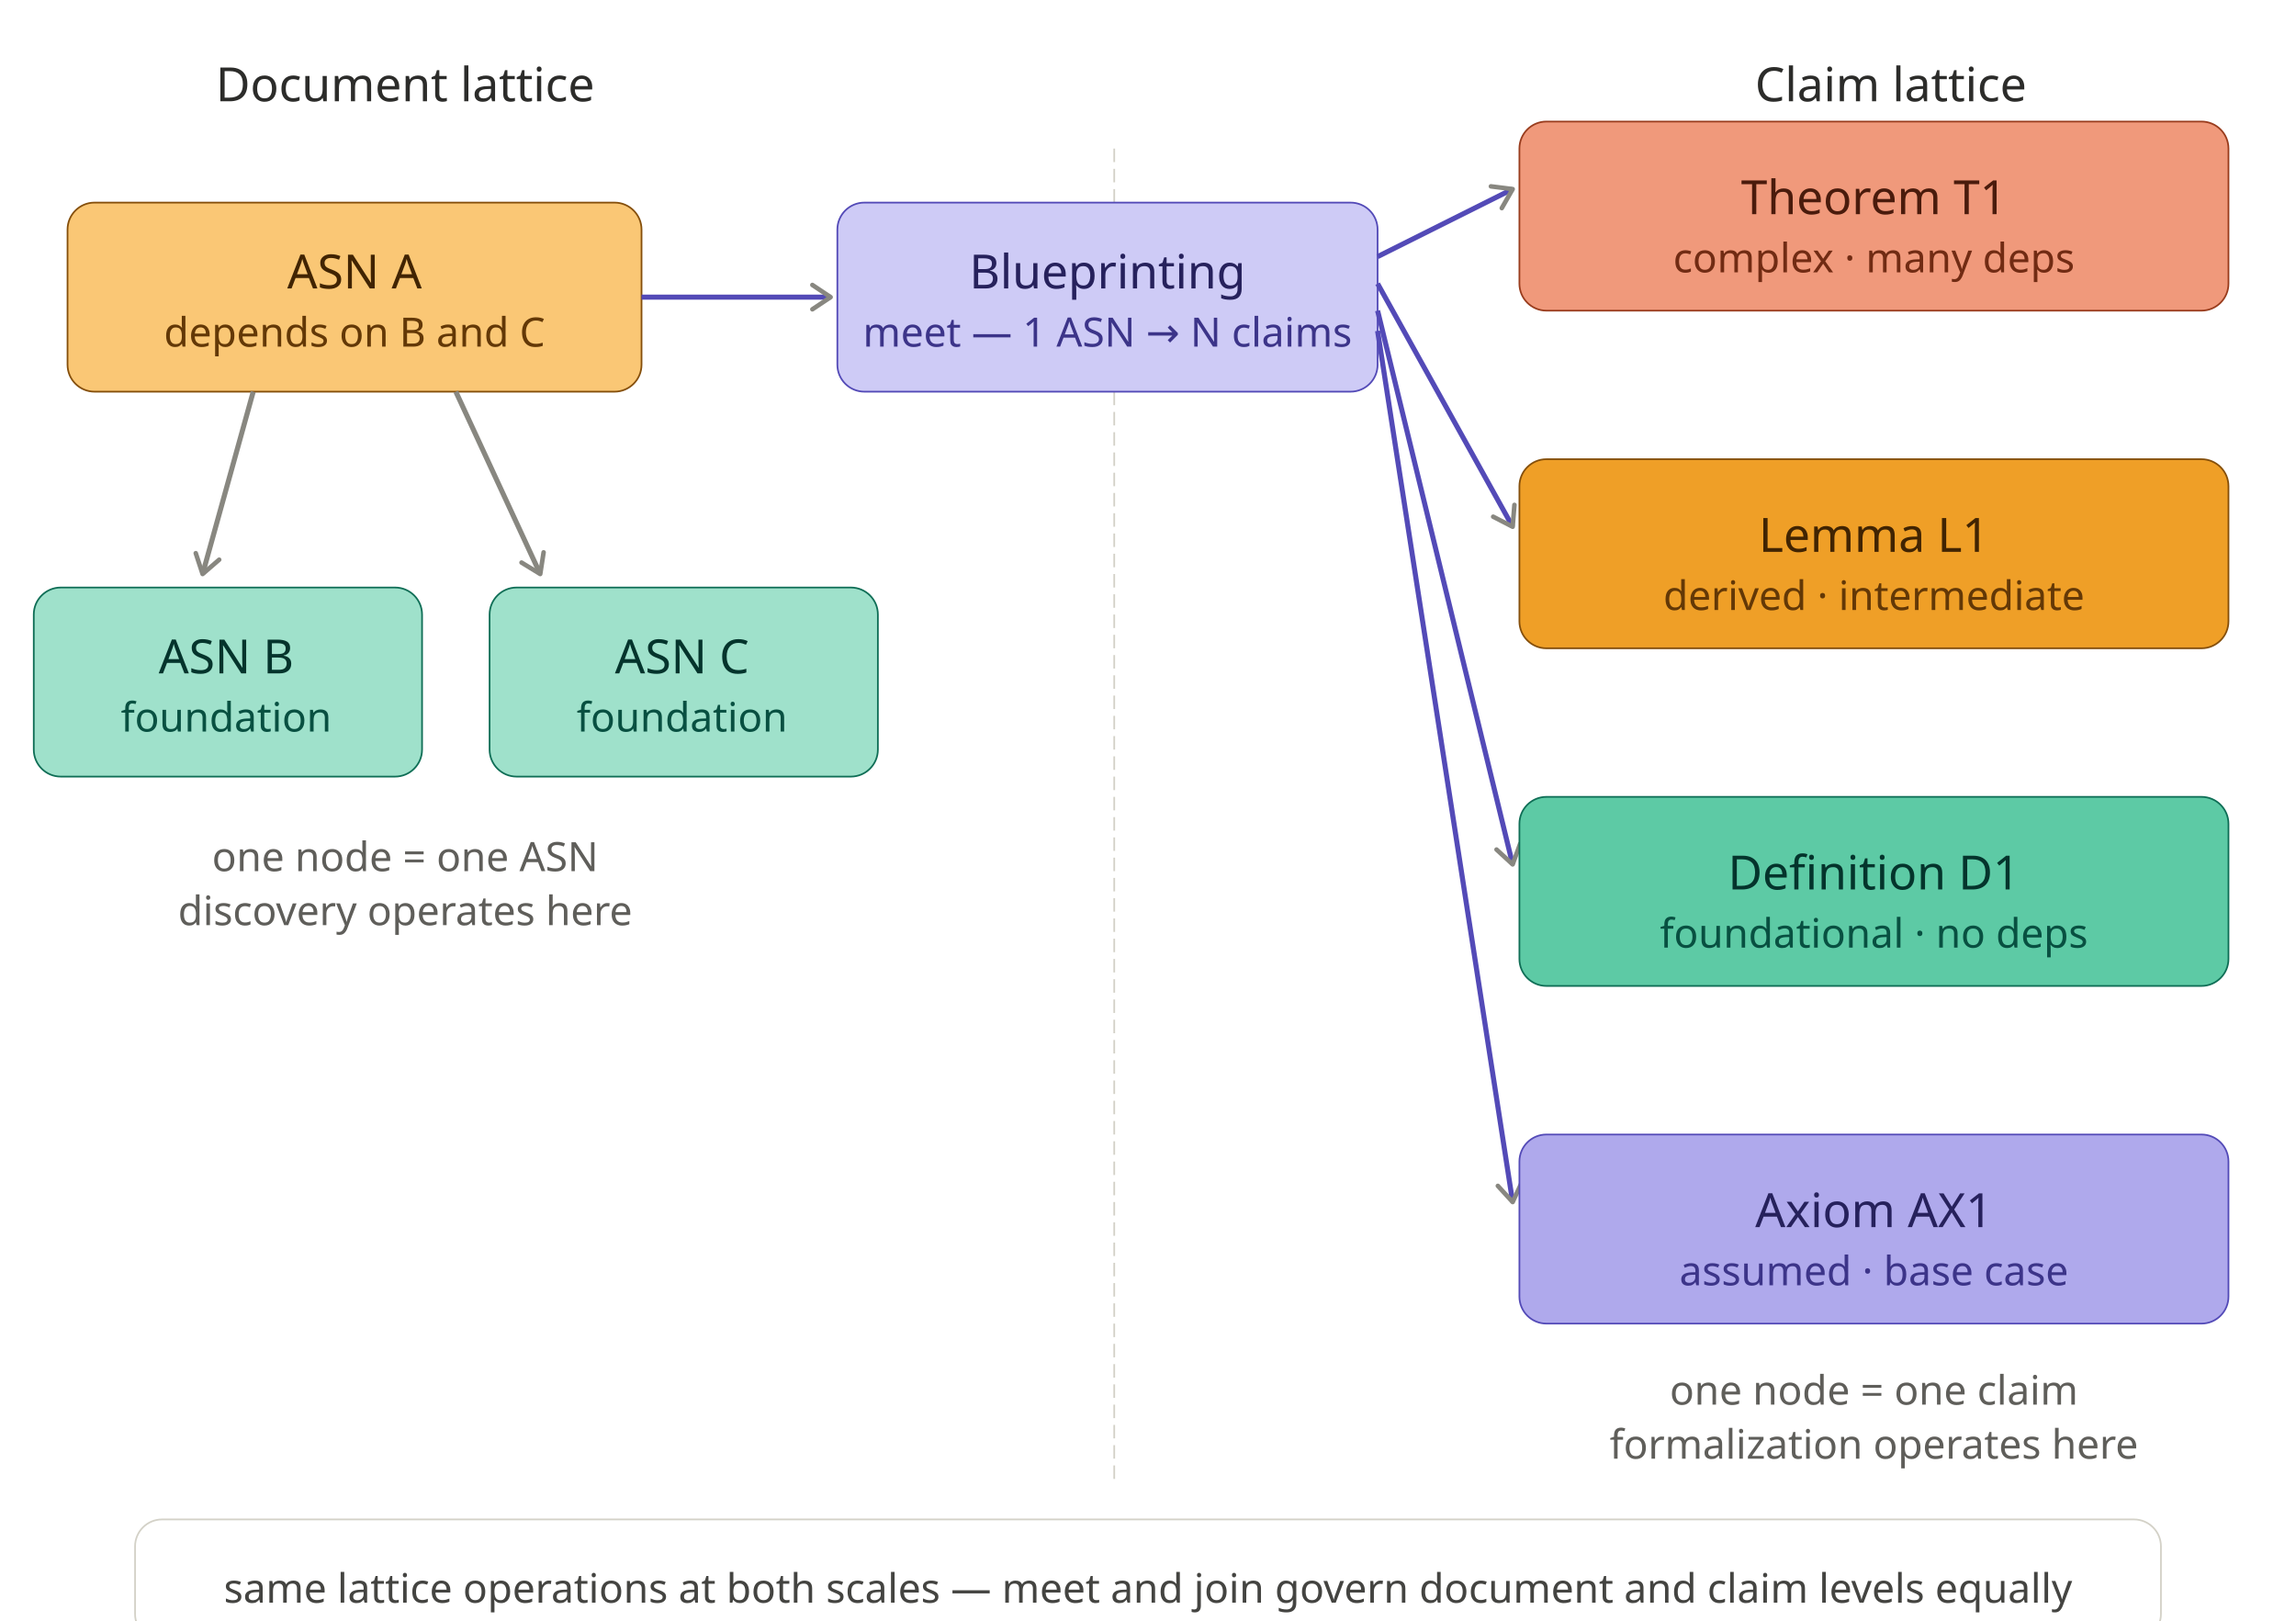
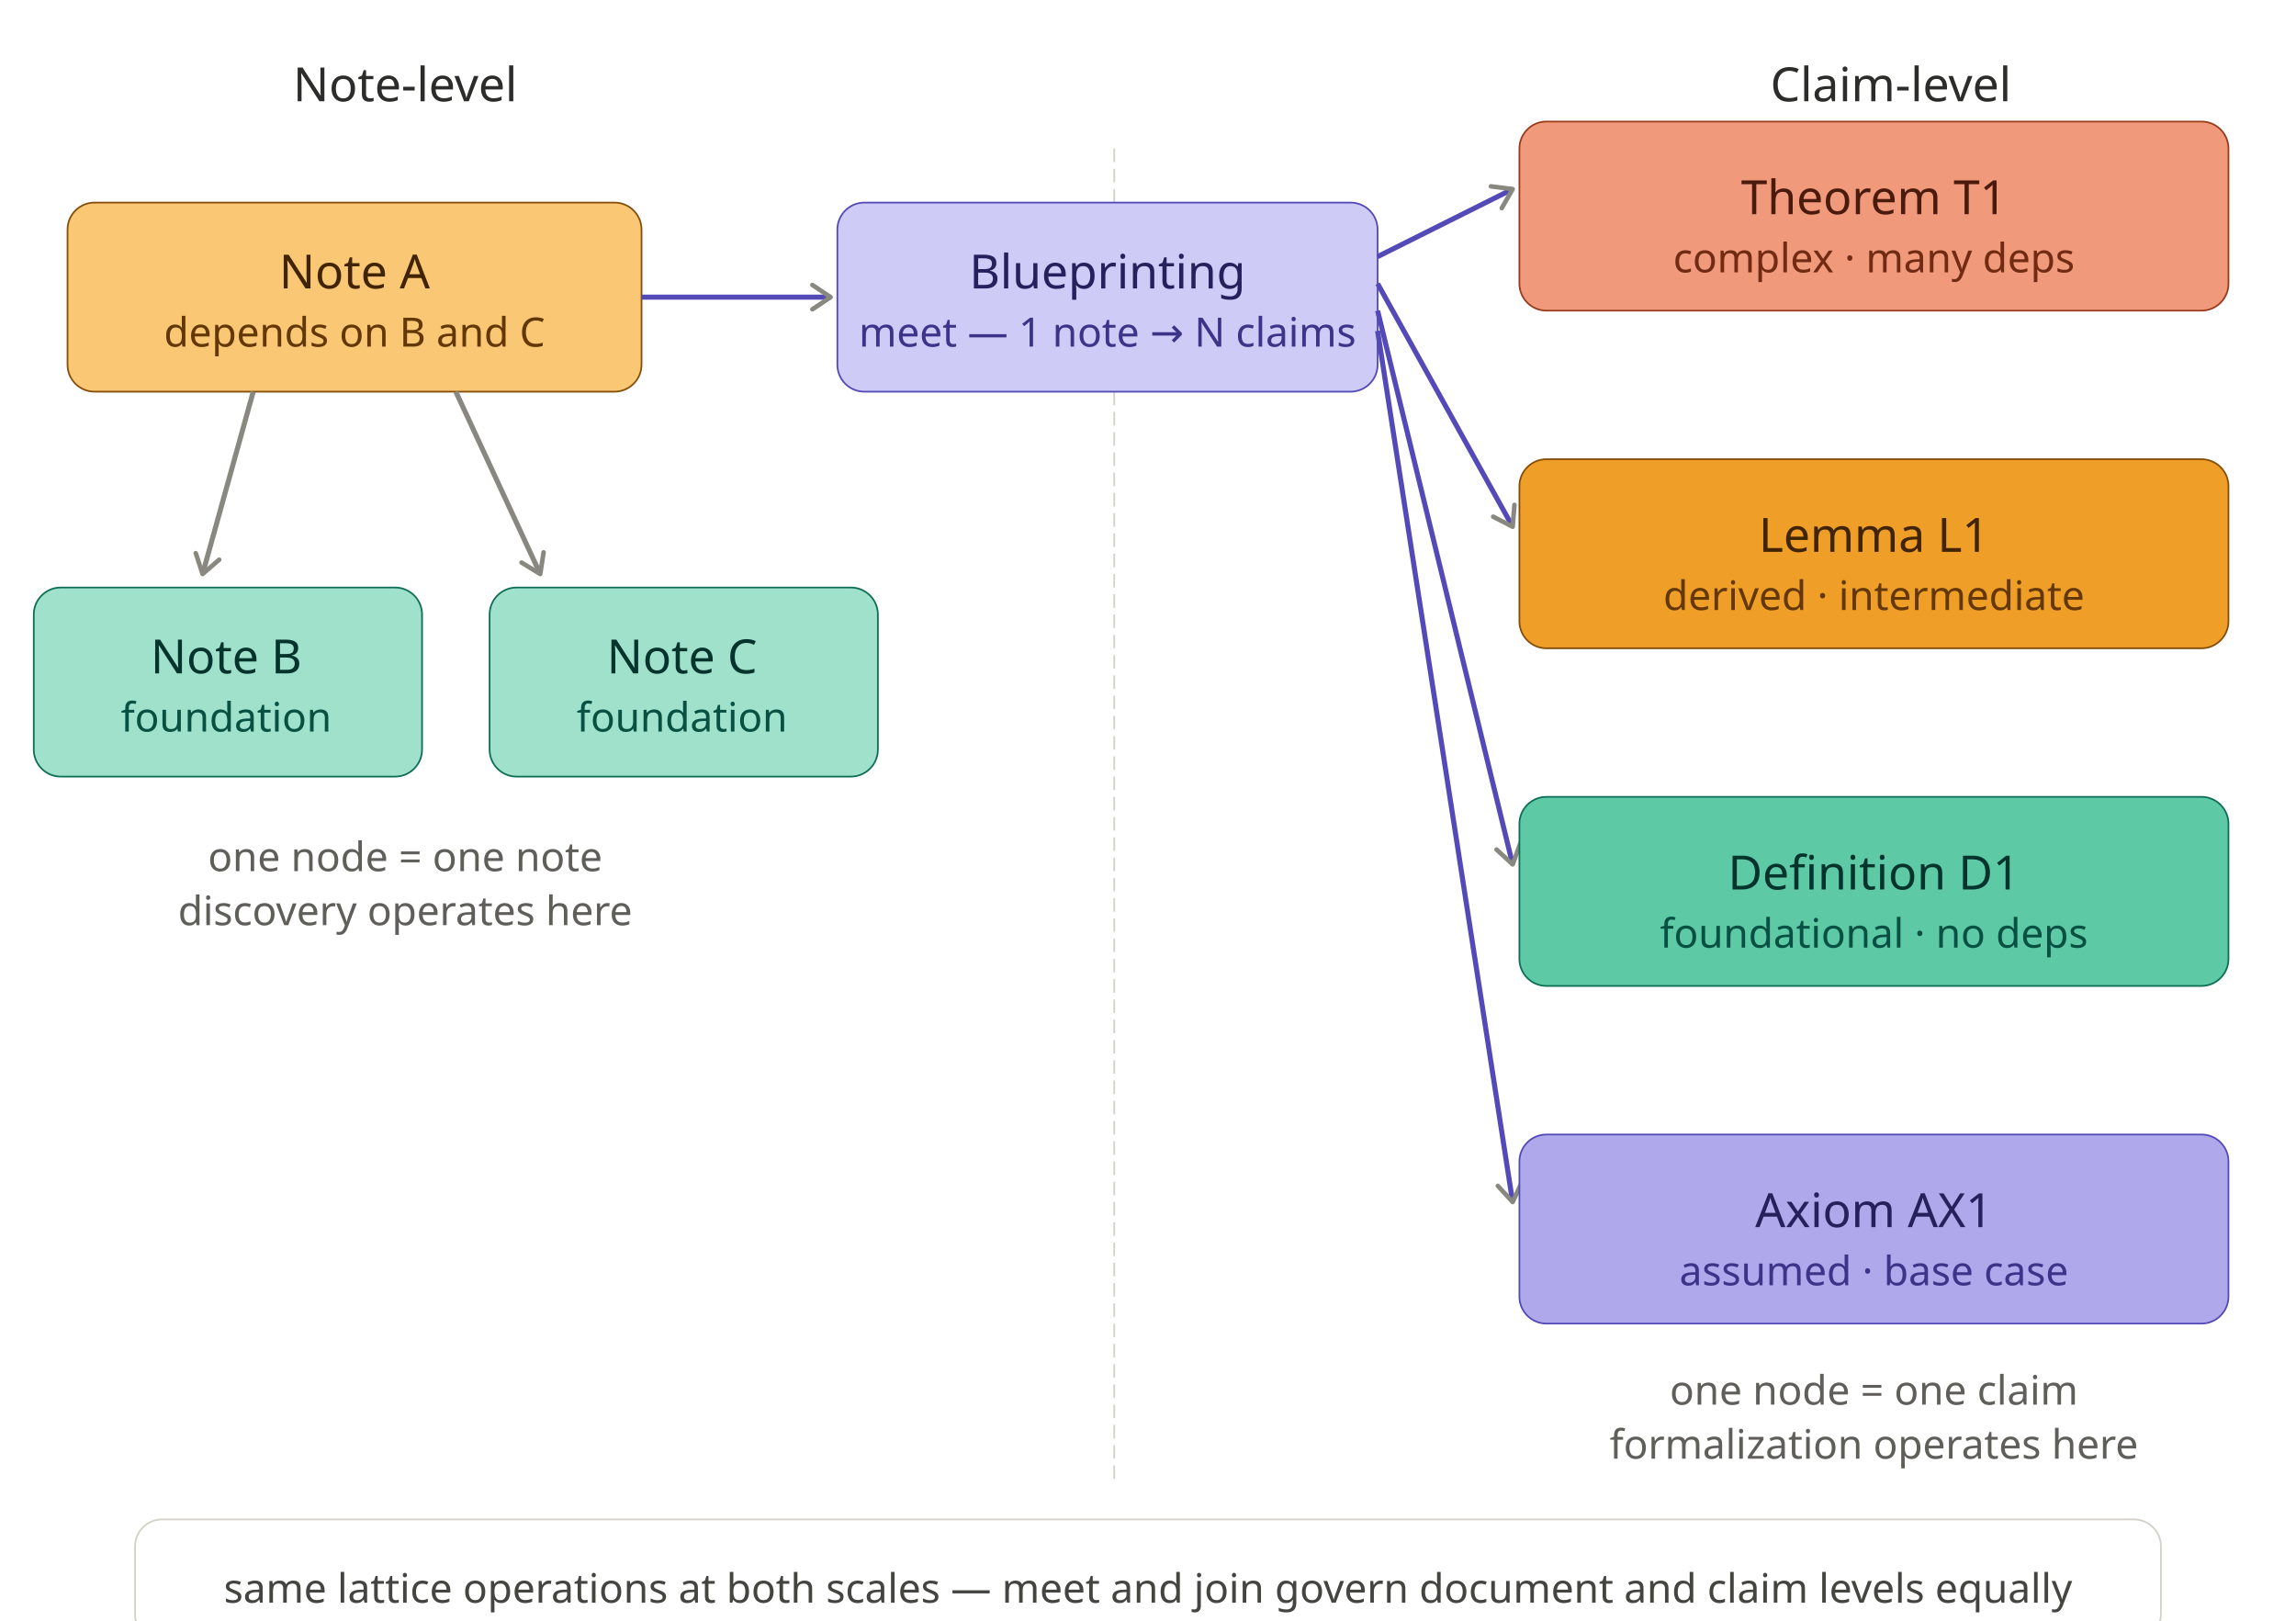
<svg xmlns="http://www.w3.org/2000/svg" width="100%" viewBox="0 0 680 480">
  <defs>
    <marker id="arrow" viewBox="0 0 10 10" refX="8" refY="5" markerWidth="6" markerHeight="6" orient="auto-start-reverse">
      <path d="M2 1L8 5L2 9" fill="none" stroke="#888780" stroke-width="1.5" stroke-linecap="round" stroke-linejoin="round" />
    </marker>
  </defs>
-   <text font-family="sans-serif" font-size="14" font-weight="500" fill="#2C2C2A" x="120" y="30" text-anchor="middle">Document lattice</text>
-   <text font-family="sans-serif" font-size="14" font-weight="500" fill="#2C2C2A" x="560" y="30" text-anchor="middle">Claim lattice</text>
+   <text font-family="sans-serif" font-size="14" font-weight="500" fill="#2C2C2A" x="120" y="30" text-anchor="middle">Note-level</text>
+   <text font-family="sans-serif" font-size="14" font-weight="500" fill="#2C2C2A" x="560" y="30" text-anchor="middle">Claim-level</text>
  <line x1="330" y1="44" x2="330" y2="440" stroke="#D3D1C7" stroke-width="0.5" stroke-dasharray="4 2" />
  <rect x="20" y="60" width="170" height="56" rx="8" fill="#FAC775" stroke="#854F0B" stroke-width="0.5" />
-   <text font-family="sans-serif" font-size="14" font-weight="500" fill="#412402" x="105" y="80" text-anchor="middle" dominant-baseline="central">ASN A</text>
+   <text font-family="sans-serif" font-size="14" font-weight="500" fill="#412402" x="105" y="80" text-anchor="middle" dominant-baseline="central">Note A</text>
  <text font-family="sans-serif" font-size="12" fill="#633806" x="105" y="98" text-anchor="middle" dominant-baseline="central">depends on B and C</text>
  <line x1="75" y1="116" x2="60" y2="170" stroke="#888780" stroke-width="1.5" marker-end="url(#arrow)" />
  <line x1="135" y1="116" x2="160" y2="170" stroke="#888780" stroke-width="1.5" marker-end="url(#arrow)" />
  <rect x="10" y="174" width="115" height="56" rx="8" fill="#9FE1CB" stroke="#0F6E56" stroke-width="0.5" />
-   <text font-family="sans-serif" font-size="14" font-weight="500" fill="#04342C" x="67" y="194" text-anchor="middle" dominant-baseline="central">ASN B</text>
+   <text font-family="sans-serif" font-size="14" font-weight="500" fill="#04342C" x="67" y="194" text-anchor="middle" dominant-baseline="central">Note B</text>
  <text font-family="sans-serif" font-size="12" fill="#085041" x="67" y="212" text-anchor="middle" dominant-baseline="central">foundation</text>
  <rect x="145" y="174" width="115" height="56" rx="8" fill="#9FE1CB" stroke="#0F6E56" stroke-width="0.5" />
-   <text font-family="sans-serif" font-size="14" font-weight="500" fill="#04342C" x="202" y="194" text-anchor="middle" dominant-baseline="central">ASN C</text>
+   <text font-family="sans-serif" font-size="14" font-weight="500" fill="#04342C" x="202" y="194" text-anchor="middle" dominant-baseline="central">Note C</text>
  <text font-family="sans-serif" font-size="12" fill="#085041" x="202" y="212" text-anchor="middle" dominant-baseline="central">foundation</text>
-   <text font-family="sans-serif" font-size="12" fill="#5F5E5A" x="120" y="258" text-anchor="middle">one node = one ASN</text>
+   <text font-family="sans-serif" font-size="12" fill="#5F5E5A" x="120" y="258" text-anchor="middle">one node = one note</text>
  <text font-family="sans-serif" font-size="12" fill="#5F5E5A" x="120" y="274" text-anchor="middle">discovery operates here</text>
  <rect x="248" y="60" width="160" height="56" rx="8" fill="#CECBF6" stroke="#534AB7" stroke-width="0.5" />
  <text font-family="sans-serif" font-size="14" font-weight="500" fill="#26215C" x="328" y="80" text-anchor="middle" dominant-baseline="central">Blueprinting</text>
-   <text font-family="sans-serif" font-size="12" fill="#3C3489" x="328" y="98" text-anchor="middle" dominant-baseline="central">meet — 1 ASN → N claims</text>
+   <text font-family="sans-serif" font-size="12" fill="#3C3489" x="328" y="98" text-anchor="middle" dominant-baseline="central">meet — 1 note → N claims</text>
  <line x1="190" y1="88" x2="246" y2="88" stroke="#534AB7" stroke-width="1.5" marker-end="url(#arrow)" />
  <line x1="408" y1="76" x2="448" y2="56" stroke="#534AB7" stroke-width="1.5" marker-end="url(#arrow)" />
  <line x1="408" y1="84" x2="448" y2="156" stroke="#534AB7" stroke-width="1.5" marker-end="url(#arrow)" />
  <line x1="408" y1="92" x2="448" y2="256" stroke="#534AB7" stroke-width="1.5" marker-end="url(#arrow)" />
  <line x1="408" y1="98" x2="448" y2="356" stroke="#534AB7" stroke-width="1.5" marker-end="url(#arrow)" />
  <rect x="450" y="36" width="210" height="56" rx="8" fill="#F0997B" stroke="#993C1D" stroke-width="0.5" />
  <text font-family="sans-serif" font-size="14" font-weight="500" fill="#4A1B0C" x="555" y="58" text-anchor="middle" dominant-baseline="central">Theorem T1</text>
  <text font-family="sans-serif" font-size="12" fill="#712B13" x="555" y="76" text-anchor="middle" dominant-baseline="central">complex · many deps</text>
  <rect x="450" y="136" width="210" height="56" rx="8" fill="#EF9F27" stroke="#854F0B" stroke-width="0.5" />
  <text font-family="sans-serif" font-size="14" font-weight="500" fill="#412402" x="555" y="158" text-anchor="middle" dominant-baseline="central">Lemma L1</text>
  <text font-family="sans-serif" font-size="12" fill="#633806" x="555" y="176" text-anchor="middle" dominant-baseline="central">derived · intermediate</text>
  <rect x="450" y="236" width="210" height="56" rx="8" fill="#5DCAA5" stroke="#0F6E56" stroke-width="0.5" />
  <text font-family="sans-serif" font-size="14" font-weight="500" fill="#04342C" x="555" y="258" text-anchor="middle" dominant-baseline="central">Definition D1</text>
  <text font-family="sans-serif" font-size="12" fill="#085041" x="555" y="276" text-anchor="middle" dominant-baseline="central">foundational · no deps</text>
  <rect x="450" y="336" width="210" height="56" rx="8" fill="#AFA9EC" stroke="#534AB7" stroke-width="0.5" />
  <text font-family="sans-serif" font-size="14" font-weight="500" fill="#26215C" x="555" y="358" text-anchor="middle" dominant-baseline="central">Axiom AX1</text>
  <text font-family="sans-serif" font-size="12" fill="#3C3489" x="555" y="376" text-anchor="middle" dominant-baseline="central">assumed · base case</text>
  <text font-family="sans-serif" font-size="12" fill="#5F5E5A" x="555" y="416" text-anchor="middle">one node = one claim</text>
  <text font-family="sans-serif" font-size="12" fill="#5F5E5A" x="555" y="432" text-anchor="middle">formalization operates here</text>
  <rect x="40" y="450" width="600" height="36" rx="8" fill="none" stroke="#D3D1C7" stroke-width="0.5" />
  <text font-family="sans-serif" font-size="12" fill="#444441" x="340" y="470" text-anchor="middle" dominant-baseline="central">same lattice operations at both scales — meet and join govern document and claim levels equally</text>
</svg>
